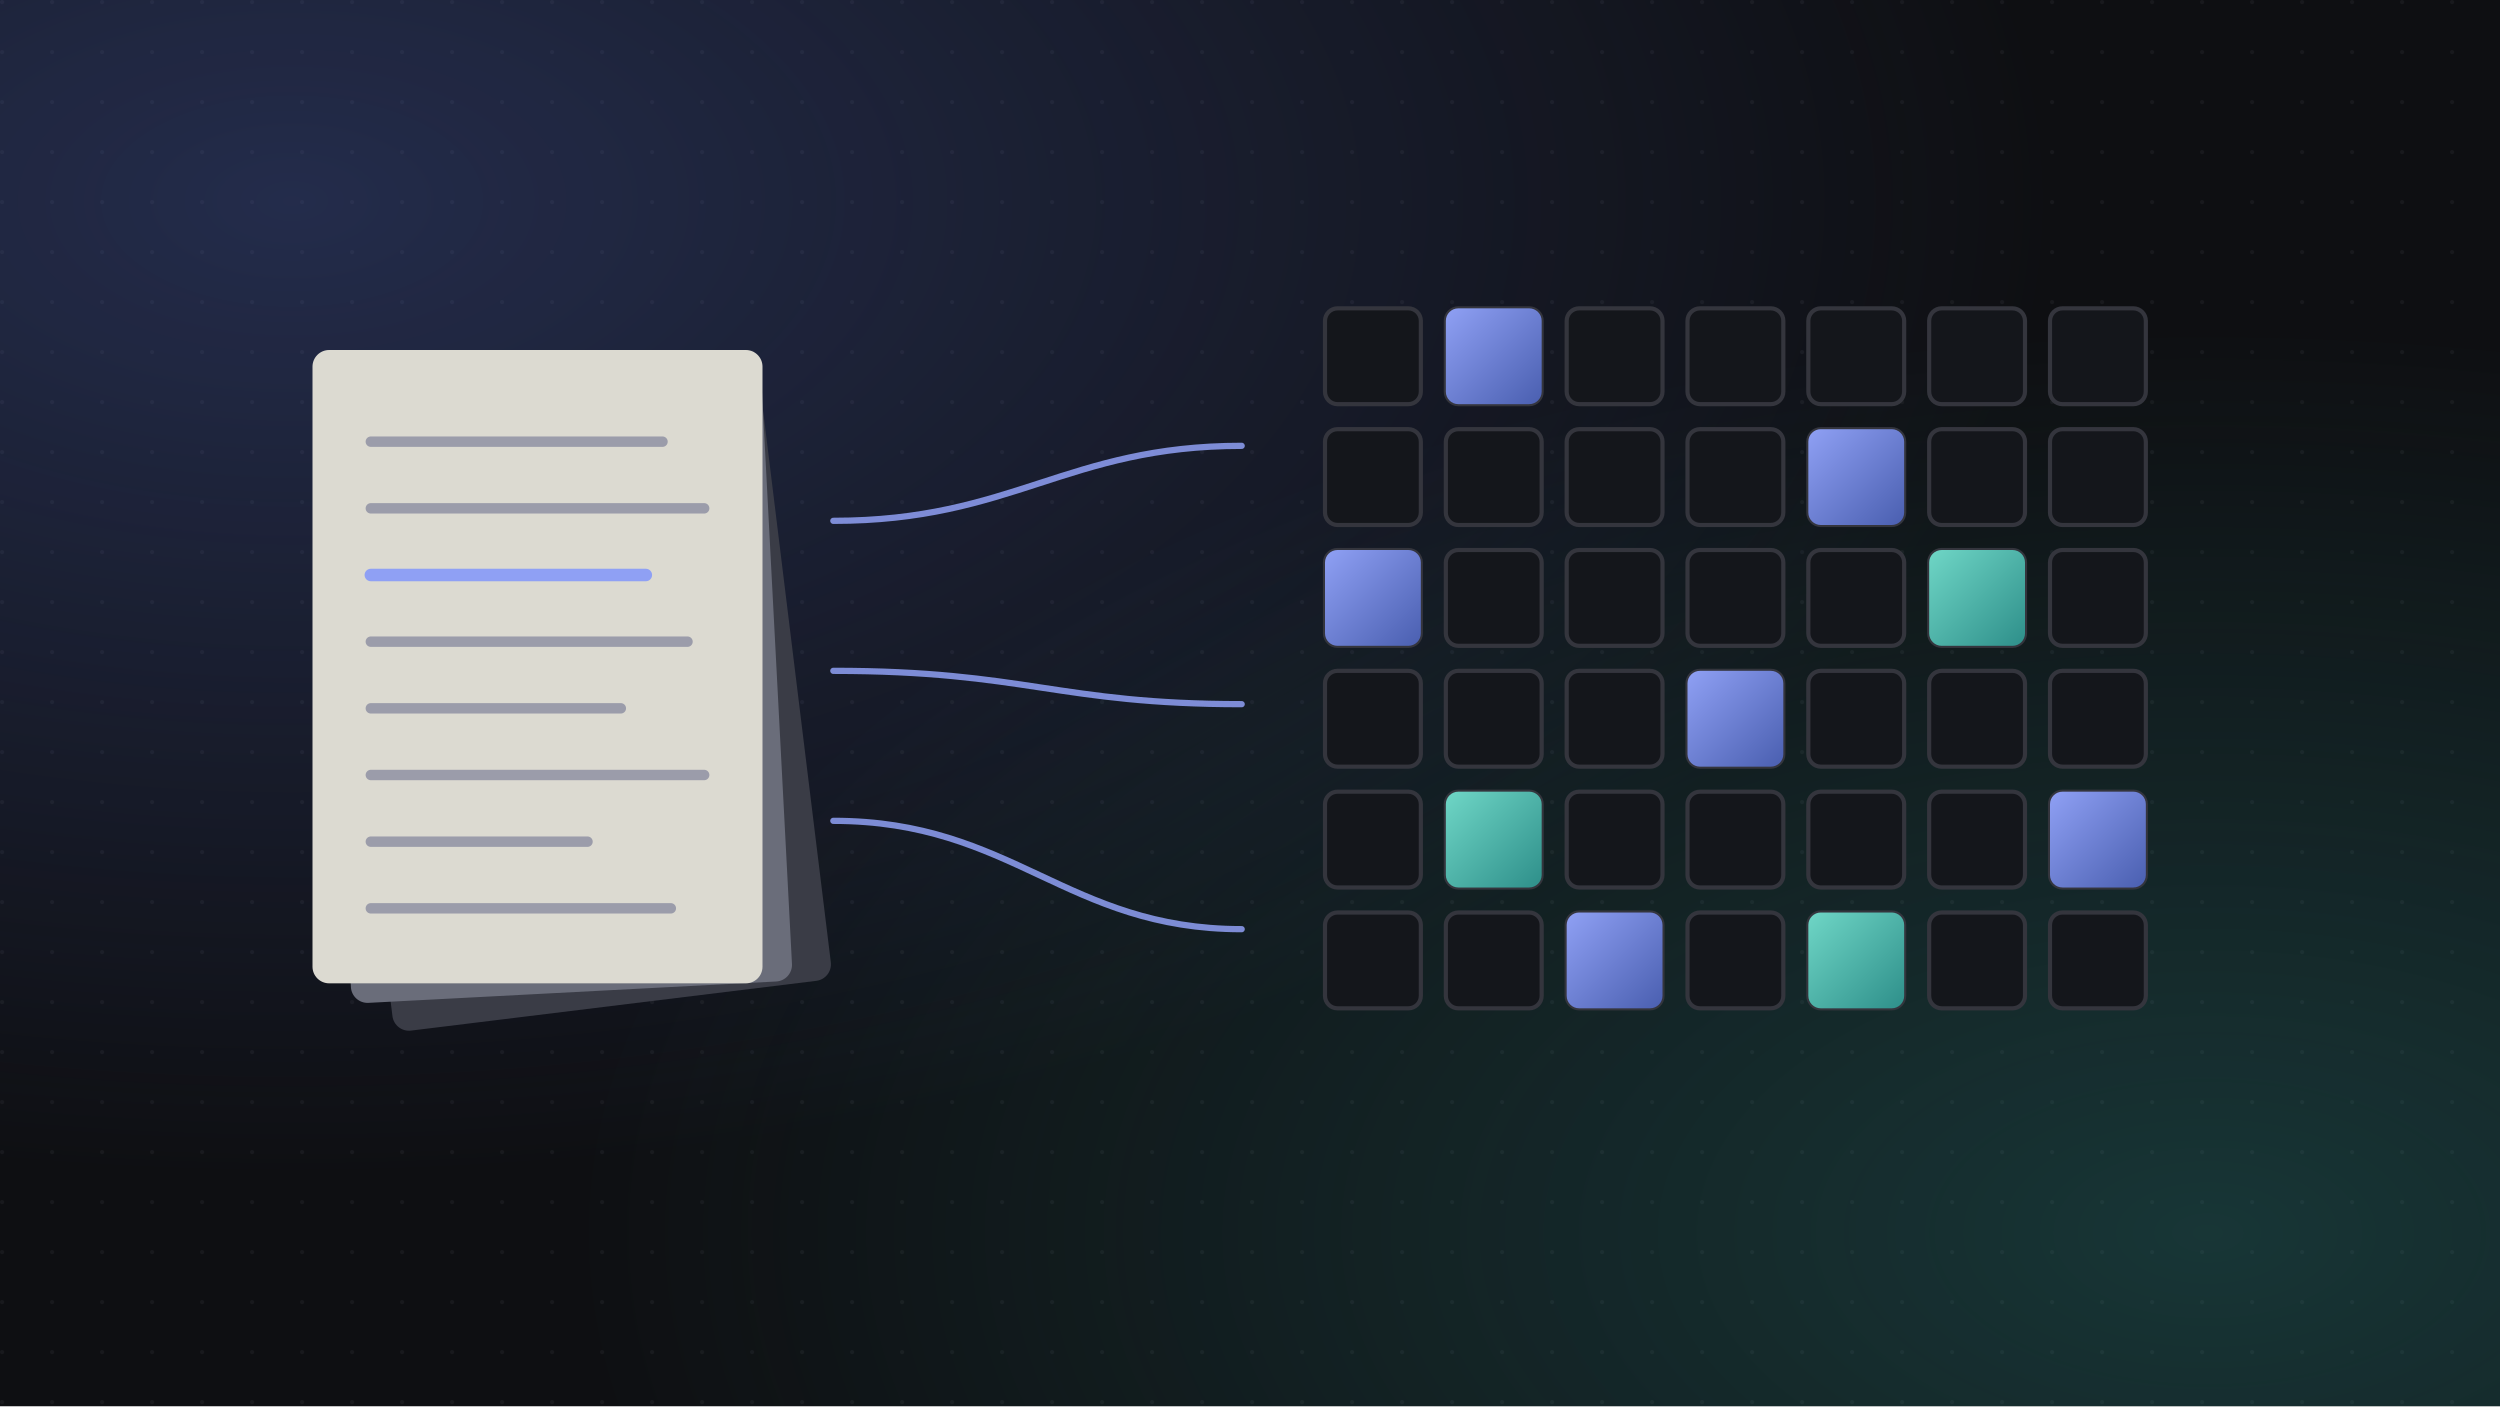
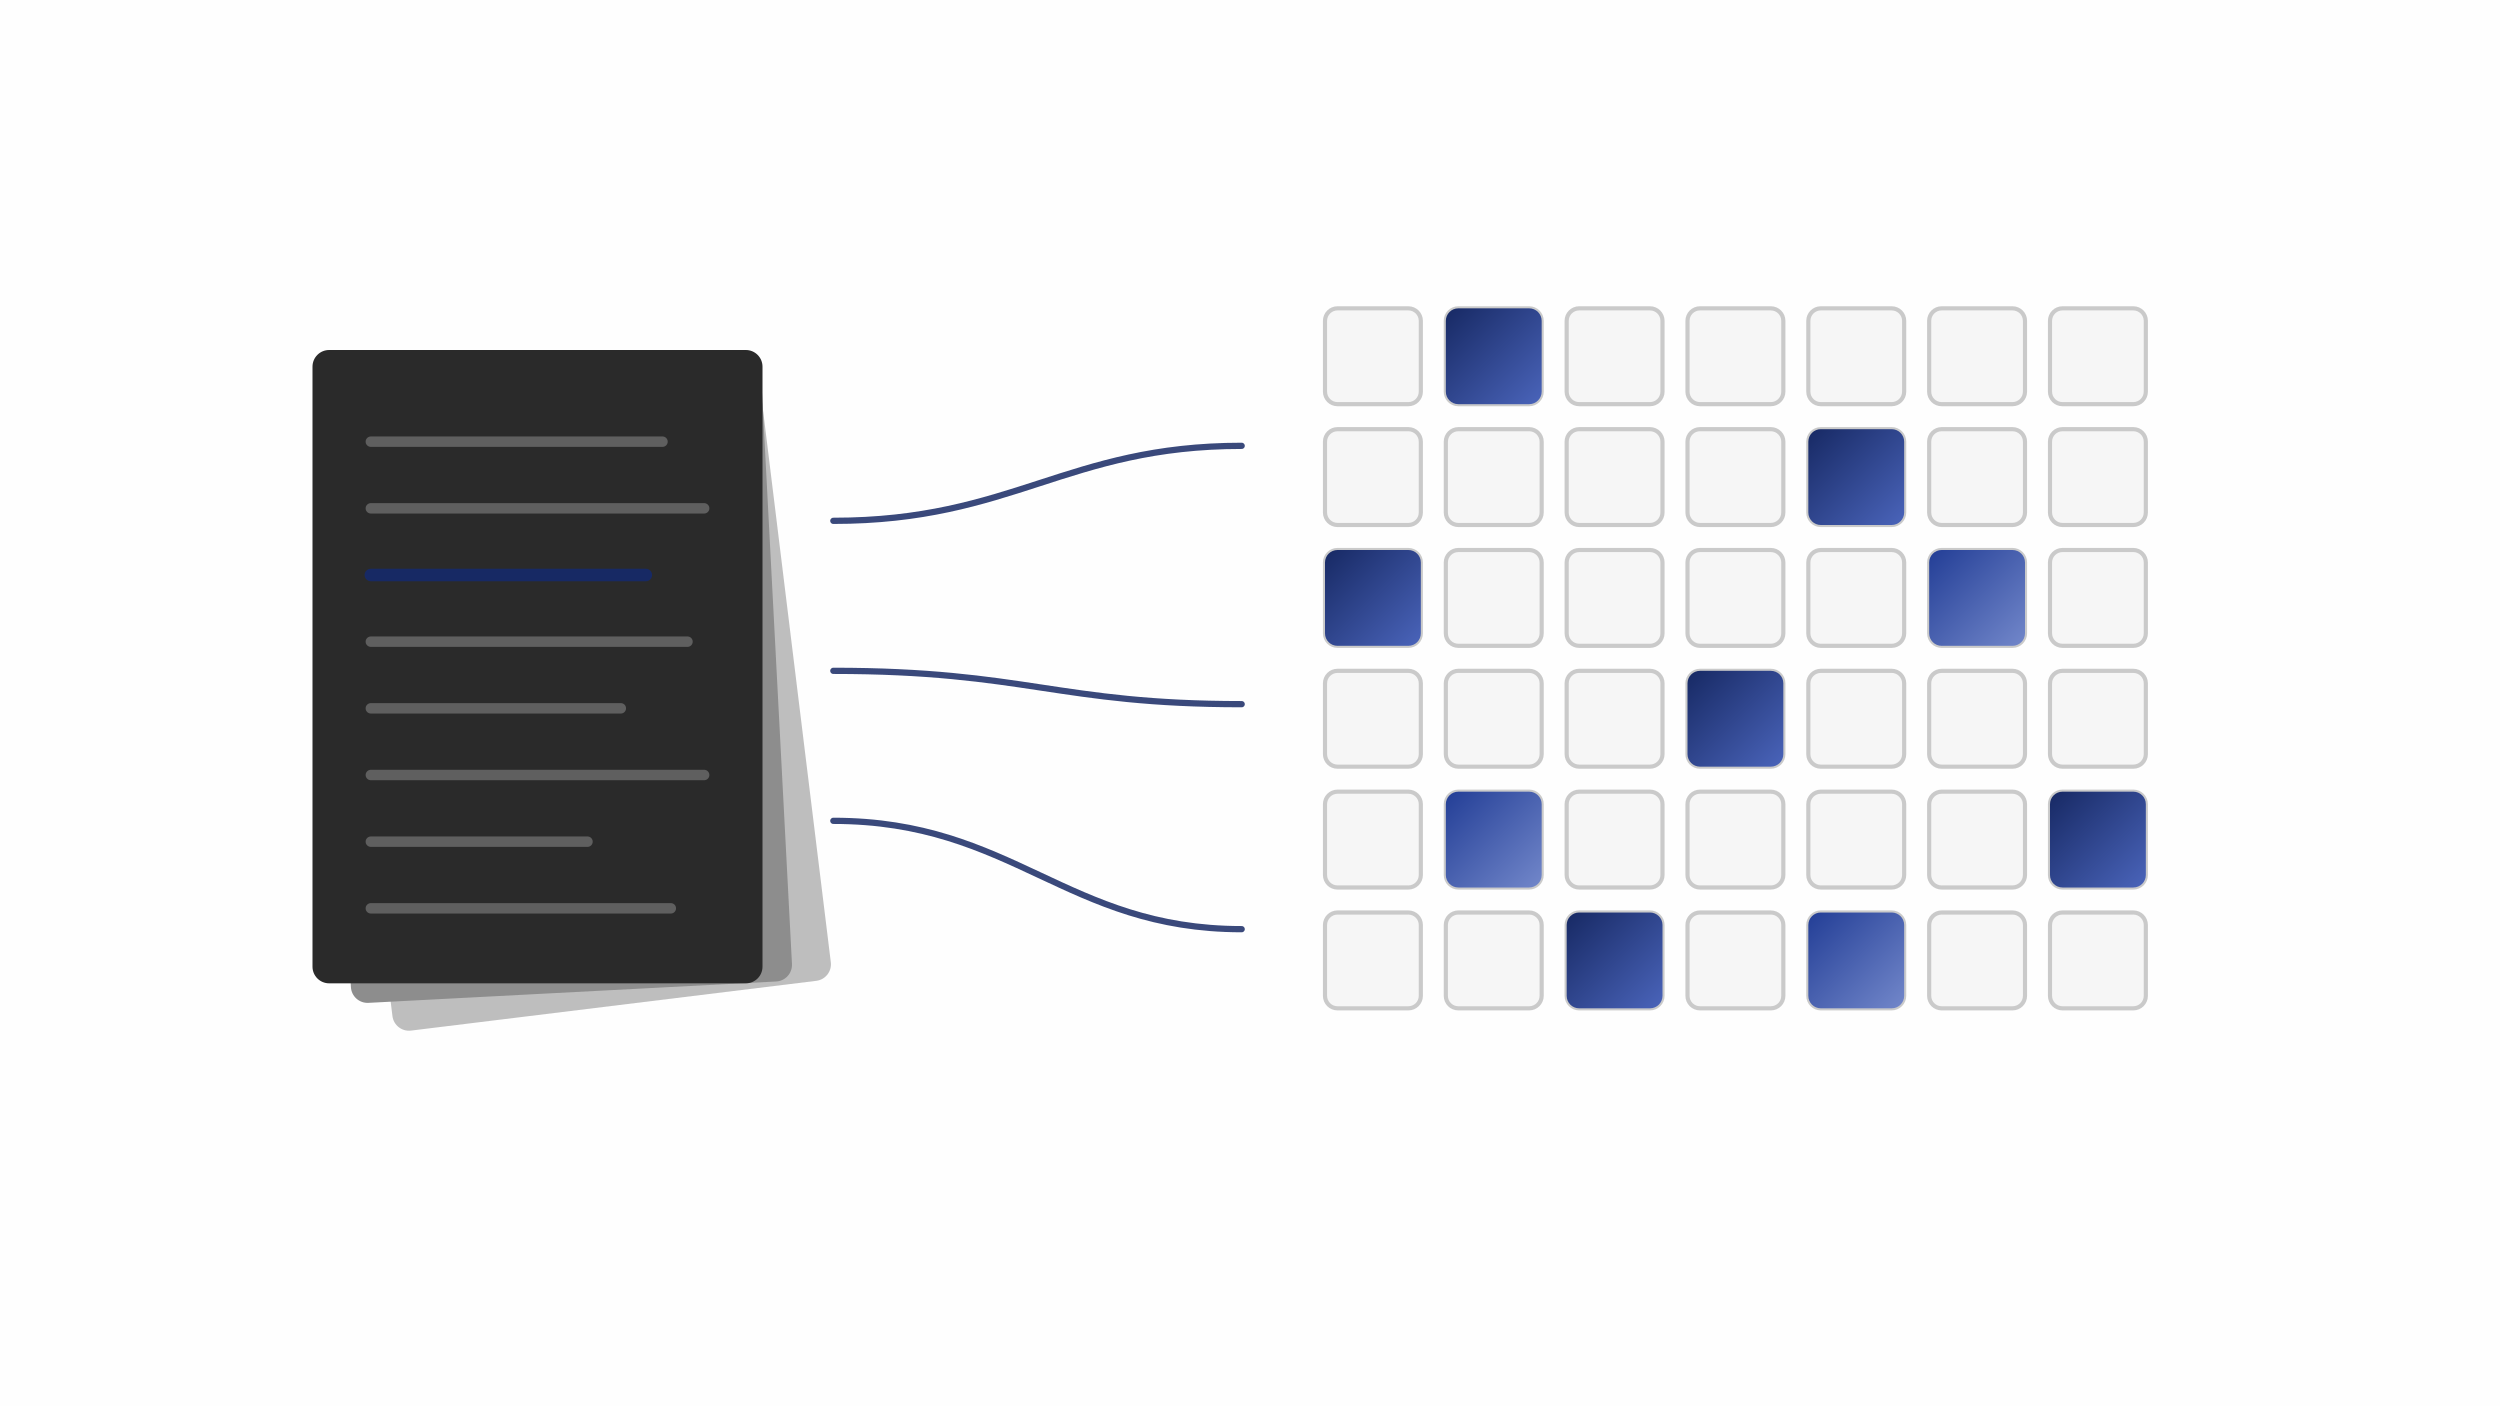
<svg xmlns="http://www.w3.org/2000/svg" viewBox="0 0 1200 675" width="1200" height="675" role="img" aria-label="A stack of ruled lecture notes feeding into a grid of model weights where only a scattered few cells are lit">
  <defs>
-     <radialGradient id="ftGlowA" cx="12%" cy="14%" r="70%">
-       <stop offset="0%" stop-color="#4a5fb0" stop-opacity="0.36" />
-       <stop offset="100%" stop-color="#4a5fb0" stop-opacity="0" />
-     </radialGradient>
-     <radialGradient id="ftGlowB" cx="88%" cy="88%" r="65%">
-       <stop offset="0%" stop-color="#2e8f8a" stop-opacity="0.30" />
-       <stop offset="100%" stop-color="#2e8f8a" stop-opacity="0" />
-     </radialGradient>
-     <pattern id="ftDots" width="24" height="24" patternUnits="userSpaceOnUse">
-       <circle cx="1" cy="1" r="1" fill="#f4f4f6" opacity="0.05" />
-     </pattern>
    <linearGradient id="ftCell" x1="0" y1="0" x2="1" y2="1">
-       <stop offset="0%" stop-color="#8fa0f4" />
-       <stop offset="100%" stop-color="#4a5fb0" />
+       <stop offset="0%" stop-color="#172964" />
+       <stop offset="100%" stop-color="#4a64ba" />
    </linearGradient>
    <linearGradient id="ftCellB" x1="0" y1="0" x2="1" y2="1">
-       <stop offset="0%" stop-color="#6fd6c6" />
-       <stop offset="100%" stop-color="#2e8f8a" />
+       <stop offset="0%" stop-color="#233e96" />
+       <stop offset="100%" stop-color="#7287ca" />
    </linearGradient>
  </defs>
-   <rect width="1200" height="675" fill="#0e0f12" />
-   <rect width="1200" height="675" fill="url(#ftDots)" />
-   <rect width="1200" height="675" fill="url(#ftGlowA)" />
-   <rect width="1200" height="675" fill="url(#ftGlowB)" />
+   <rect width="1200" height="675" fill="#fefefe" />
  <g transform="translate(146 168)">
    <g transform="rotate(-7 130 180)">
-       <rect x="26" y="16" width="212" height="300" rx="8" fill="#3a3c46" />
+       <rect x="26" y="16" width="212" height="300" rx="8" fill="#bebebe" />
    </g>
    <g transform="rotate(-3 130 180)">
-       <rect x="16" y="8" width="212" height="300" rx="8" fill="#6a6d7a" />
+       <rect x="16" y="8" width="212" height="300" rx="8" fill="#8d8d8d" />
    </g>
-     <rect x="4" y="0" width="216" height="304" rx="8" fill="#dcdad1" />
-     <g stroke="#9b9caa" stroke-width="5" stroke-linecap="round">
+     <rect x="4" y="0" width="216" height="304" rx="8" fill="#2a2a2a" />
+     <g stroke="#5f5f5f" stroke-width="5" stroke-linecap="round">
      <path d="M32 44h140" />
      <path d="M32 76h160" />
      <path d="M32 140h152" />
      <path d="M32 172h120" />
      <path d="M32 204h160" />
      <path d="M32 236h104" />
      <path d="M32 268h144" />
    </g>
-     <path stroke="#8fa0f4" stroke-width="6" stroke-linecap="round" d="M32 108h132" />
+     <path stroke="#172964" stroke-width="6" stroke-linecap="round" d="M32 108h132" />
  </g>
-   <g fill="none" stroke="#8fa0f4" stroke-width="3" stroke-linecap="round" opacity="0.85">
+   <g fill="none" stroke="#172964" stroke-width="3" stroke-linecap="round" opacity="0.85">
    <path d="M400 250C486 250 512 214 596 214" />
    <path d="M400 322C492 322 508 338 596 338" />
    <path d="M400 394C486 394 512 446 596 446" />
  </g>
  <g transform="translate(636 148)">
-     <g fill="#14161b" stroke="#34353d" stroke-width="2">
+     <g fill="#f6f6f6" stroke="#cacaca" stroke-width="2">
      <rect x="0" y="0" width="46" height="46" rx="6" />
      <rect x="58" y="0" width="46" height="46" rx="6" />
      <rect x="116" y="0" width="46" height="46" rx="6" />
      <rect x="174" y="0" width="46" height="46" rx="6" />
      <rect x="232" y="0" width="46" height="46" rx="6" />
      <rect x="290" y="0" width="46" height="46" rx="6" />
      <rect x="348" y="0" width="46" height="46" rx="6" />
      <rect x="0" y="58" width="46" height="46" rx="6" />
      <rect x="58" y="58" width="46" height="46" rx="6" />
      <rect x="116" y="58" width="46" height="46" rx="6" />
      <rect x="174" y="58" width="46" height="46" rx="6" />
      <rect x="232" y="58" width="46" height="46" rx="6" />
      <rect x="290" y="58" width="46" height="46" rx="6" />
      <rect x="348" y="58" width="46" height="46" rx="6" />
      <rect x="0" y="116" width="46" height="46" rx="6" />
      <rect x="58" y="116" width="46" height="46" rx="6" />
      <rect x="116" y="116" width="46" height="46" rx="6" />
      <rect x="174" y="116" width="46" height="46" rx="6" />
      <rect x="232" y="116" width="46" height="46" rx="6" />
      <rect x="290" y="116" width="46" height="46" rx="6" />
      <rect x="348" y="116" width="46" height="46" rx="6" />
      <rect x="0" y="174" width="46" height="46" rx="6" />
      <rect x="58" y="174" width="46" height="46" rx="6" />
      <rect x="116" y="174" width="46" height="46" rx="6" />
      <rect x="174" y="174" width="46" height="46" rx="6" />
      <rect x="232" y="174" width="46" height="46" rx="6" />
      <rect x="290" y="174" width="46" height="46" rx="6" />
      <rect x="348" y="174" width="46" height="46" rx="6" />
      <rect x="0" y="232" width="46" height="46" rx="6" />
      <rect x="58" y="232" width="46" height="46" rx="6" />
      <rect x="116" y="232" width="46" height="46" rx="6" />
      <rect x="174" y="232" width="46" height="46" rx="6" />
      <rect x="232" y="232" width="46" height="46" rx="6" />
      <rect x="290" y="232" width="46" height="46" rx="6" />
      <rect x="348" y="232" width="46" height="46" rx="6" />
      <rect x="0" y="290" width="46" height="46" rx="6" />
      <rect x="58" y="290" width="46" height="46" rx="6" />
      <rect x="116" y="290" width="46" height="46" rx="6" />
      <rect x="174" y="290" width="46" height="46" rx="6" />
      <rect x="232" y="290" width="46" height="46" rx="6" />
      <rect x="290" y="290" width="46" height="46" rx="6" />
      <rect x="348" y="290" width="46" height="46" rx="6" />
    </g>
    <g fill="url(#ftCell)">
      <rect x="58" y="0" width="46" height="46" rx="6" />
      <rect x="232" y="58" width="46" height="46" rx="6" />
      <rect x="0" y="116" width="46" height="46" rx="6" />
      <rect x="174" y="174" width="46" height="46" rx="6" />
      <rect x="348" y="232" width="46" height="46" rx="6" />
      <rect x="116" y="290" width="46" height="46" rx="6" />
    </g>
    <g fill="url(#ftCellB)">
      <rect x="290" y="116" width="46" height="46" rx="6" />
      <rect x="58" y="232" width="46" height="46" rx="6" />
      <rect x="232" y="290" width="46" height="46" rx="6" />
    </g>
  </g>
</svg>
